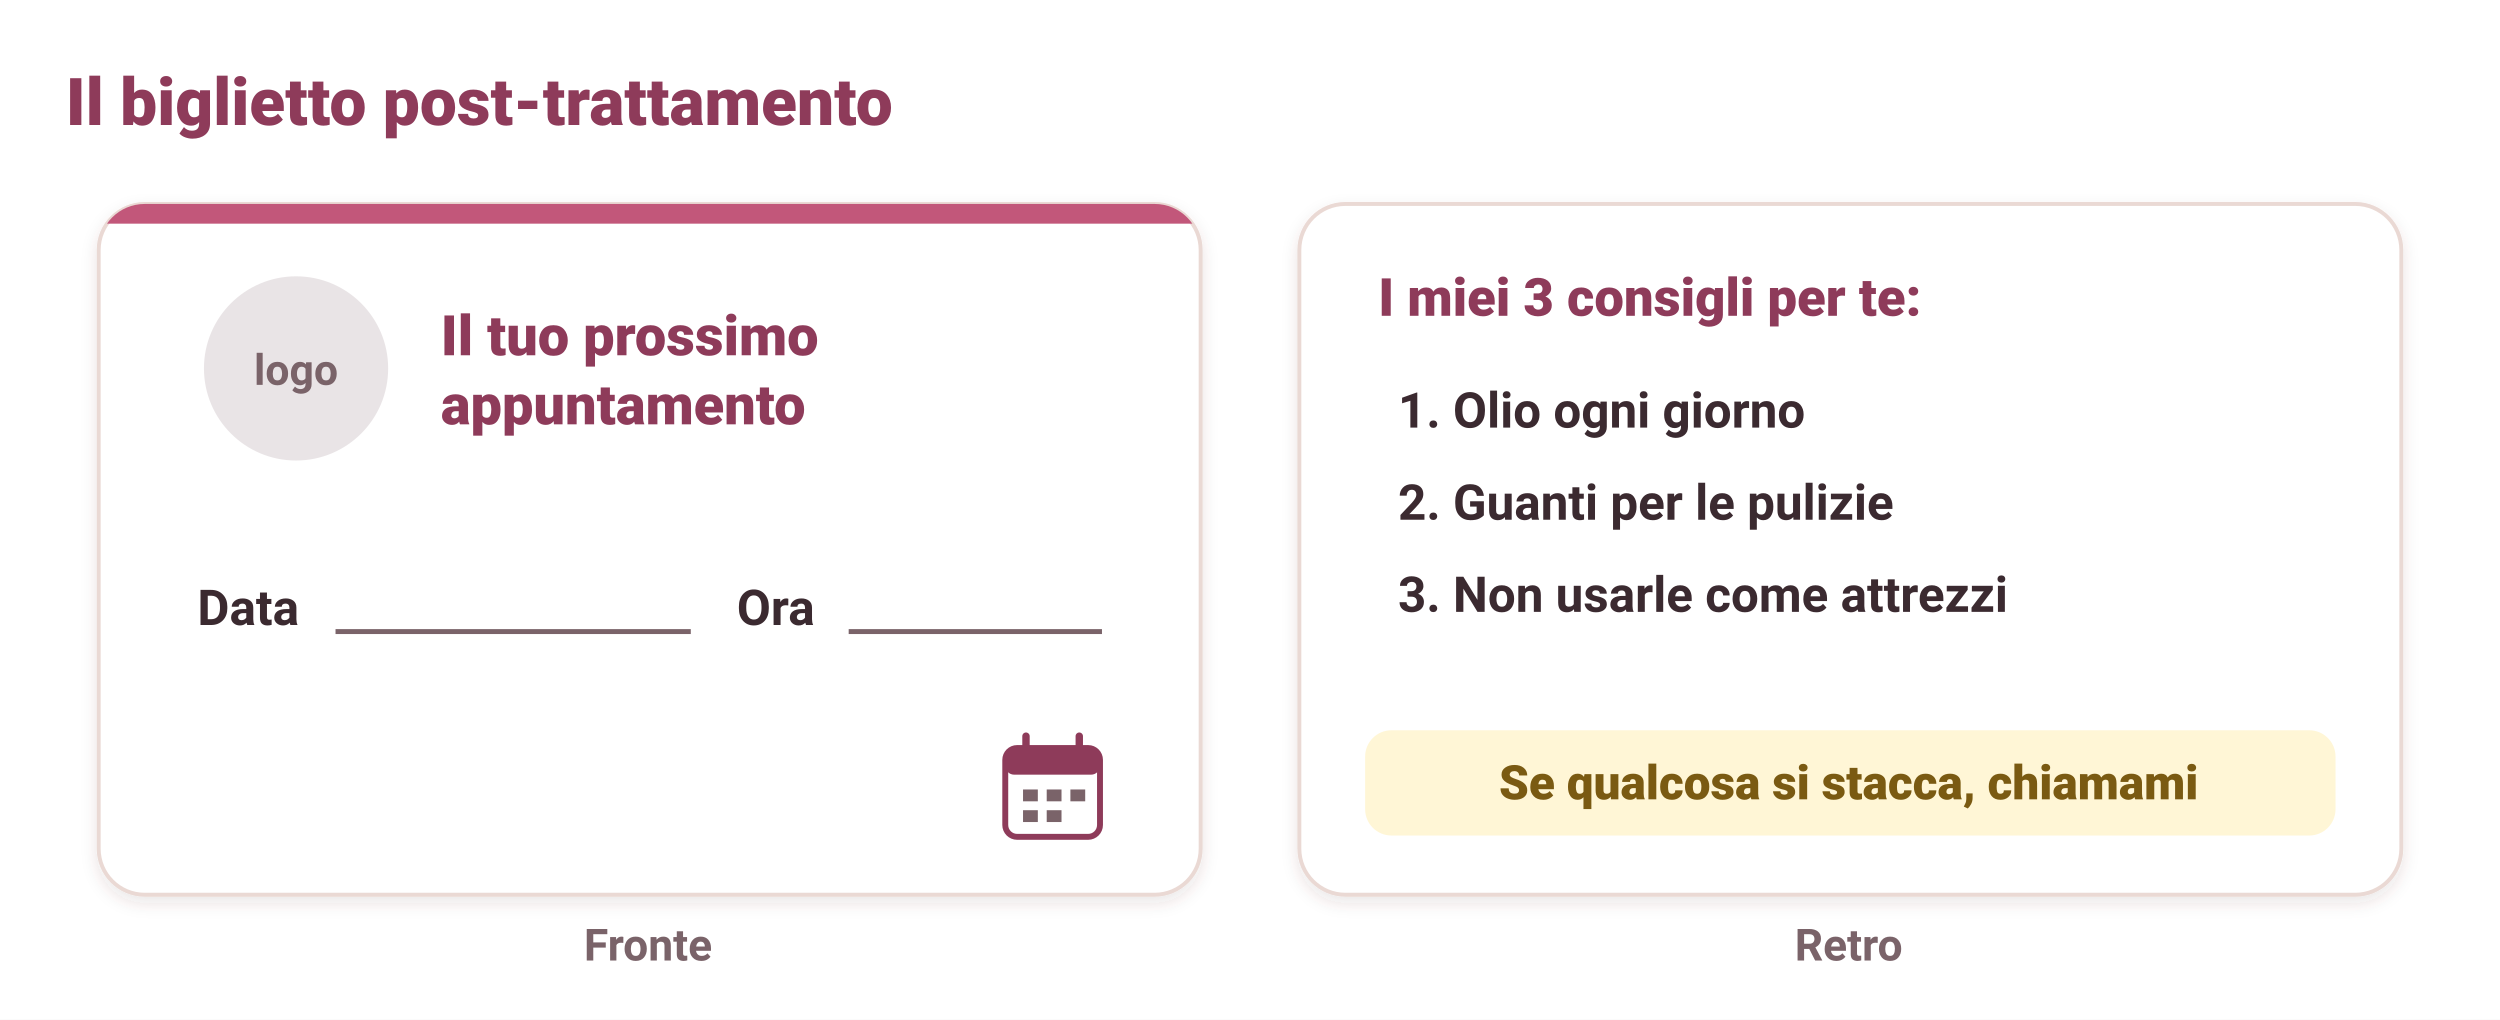
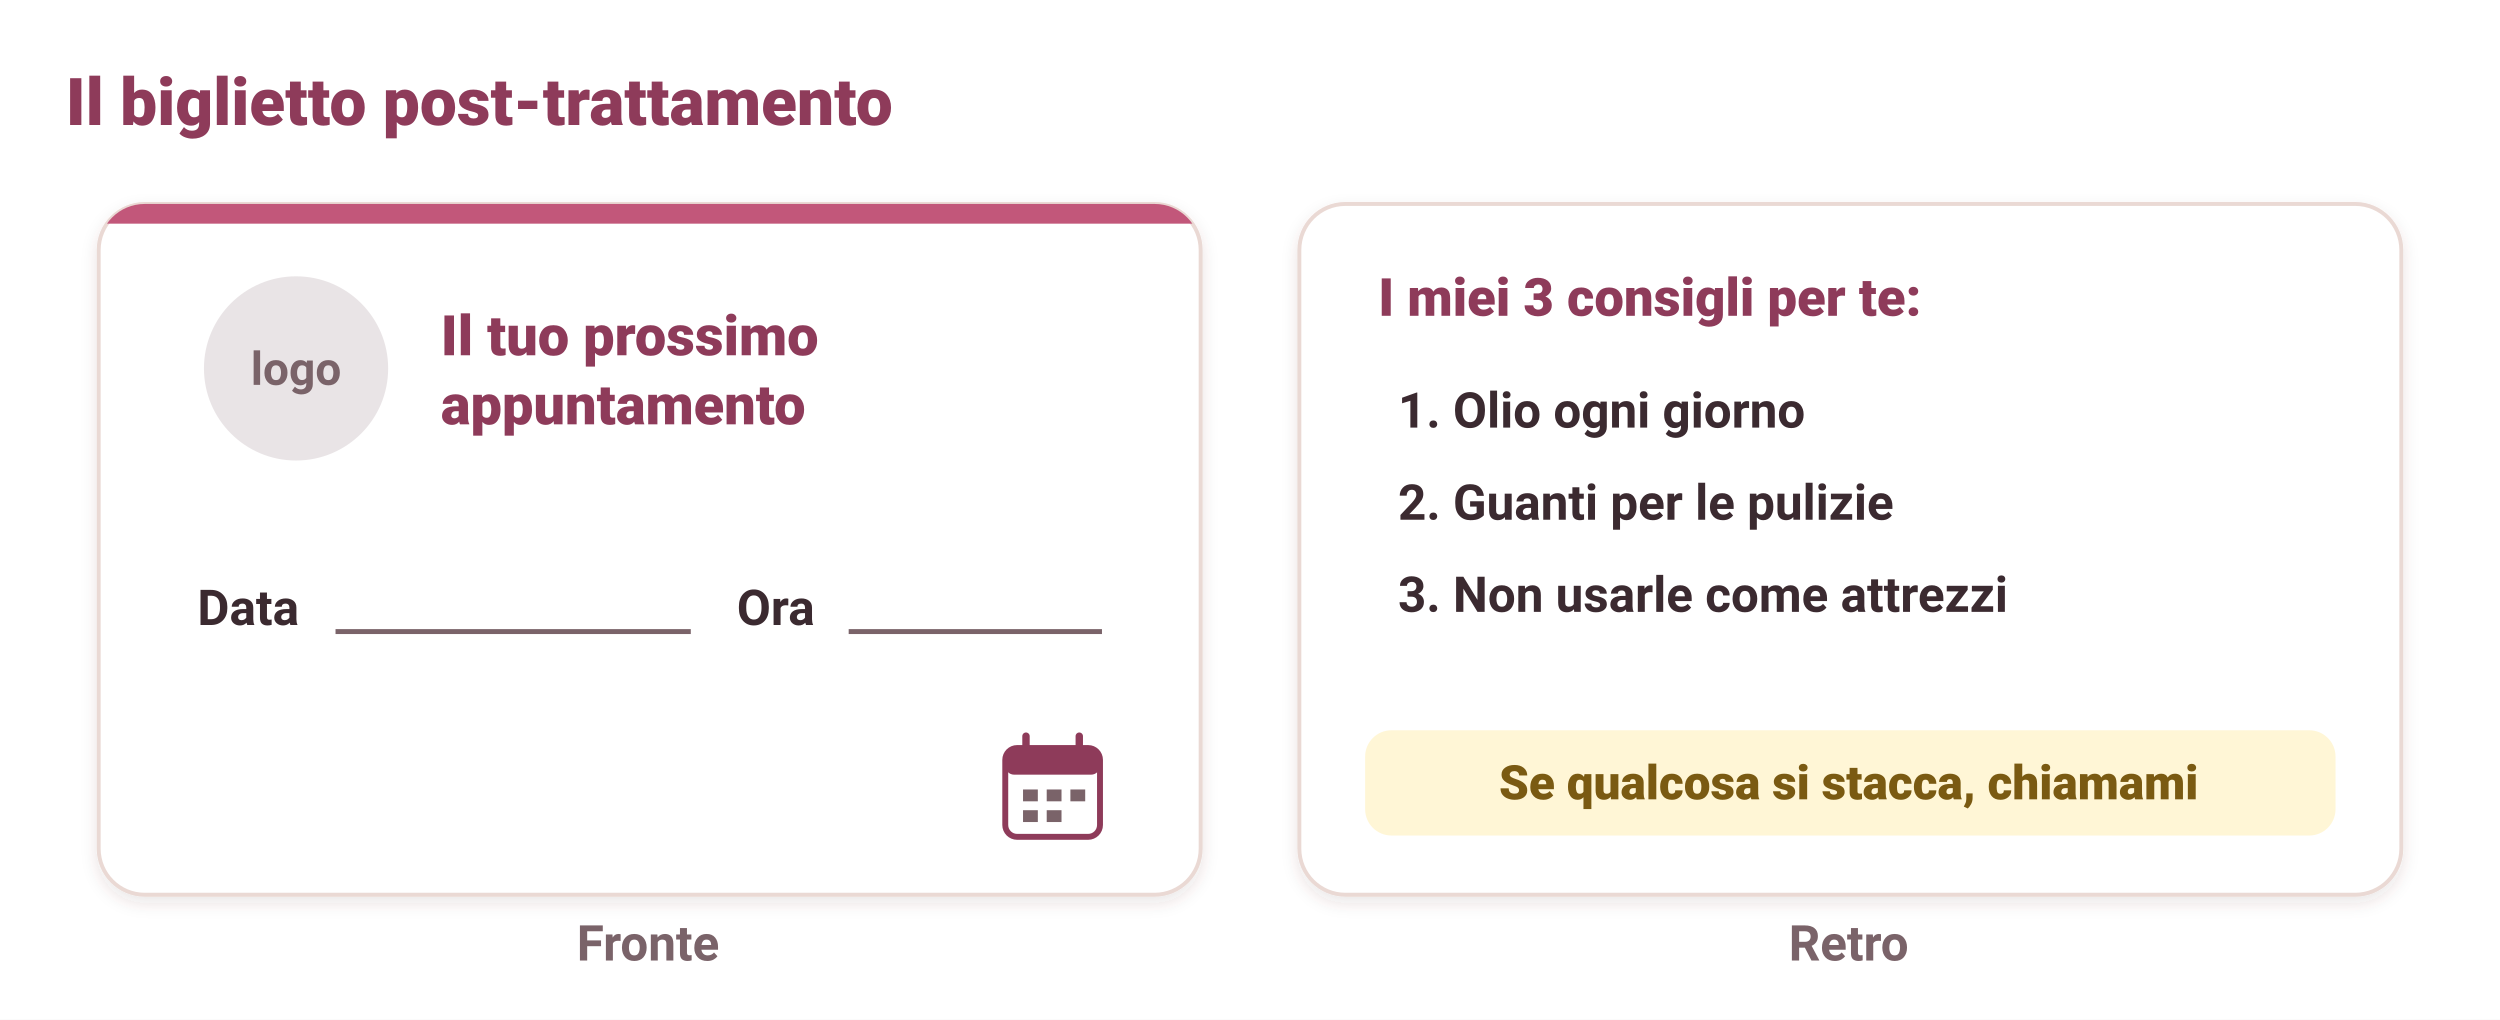
<svg xmlns="http://www.w3.org/2000/svg" viewBox="0 0 760 310" width="760" height="310" font-family="system-ui, -apple-system, 'Segoe UI', Roboto, Arial, sans-serif" role="img">
  <rect width="100%" height="100%" fill="#ffffff" />
  <defs>
    <marker id="ar" viewBox="0 0 10 10" refX="8" refY="5" markerWidth="7" markerHeight="7" orient="auto-start-reverse">
      <path d="M0,0 L10,5 L0,10 z" fill="#8e3b5a" />
    </marker>
    <marker id="arw" viewBox="0 0 10 10" refX="8" refY="5" markerWidth="7" markerHeight="7" orient="auto-start-reverse">
      <path d="M0,0 L10,5 L0,10 z" fill="#7a6369" />
    </marker>
    <marker id="ag" viewBox="0 0 10 10" refX="8" refY="5" markerWidth="7" markerHeight="7" orient="auto-start-reverse">
      <path d="M0,0 L10,5 L0,10 z" fill="#555555" />
    </marker>
    <marker id="are" viewBox="0 0 10 10" refX="8" refY="5" markerWidth="7" markerHeight="7" orient="auto-start-reverse">
      <path d="M0,0 L10,5 L0,10 z" fill="#c0392b" />
    </marker>
    <marker id="aro" viewBox="0 0 10 10" refX="8" refY="5" markerWidth="7" markerHeight="7" orient="auto-start-reverse">
      <path d="M0,0 L10,5 L0,10 z" fill="#2f8a5b" />
    </marker>
    <marker id="arwn" viewBox="0 0 10 10" refX="8" refY="5" markerWidth="7" markerHeight="7" orient="auto-start-reverse">
      <path d="M0,0 L10,5 L0,10 z" fill="#b7791f" />
    </marker>
    <marker id="arv" viewBox="0 0 10 10" refX="8" refY="5" markerWidth="7" markerHeight="7" orient="auto-start-reverse">
      <path d="M0,0 L10,5 L0,10 z" fill="#9a6be0" />
    </marker>
    <filter id="cSh" x="-10%" y="-10%" width="120%" height="130%">
      <feDropShadow dx="0" dy="2" stdDeviation="2.5" flood-color="#5a2a3a" flood-opacity=".12" />
    </filter>
  </defs>
  <text x="20.0" y="38.0" font-size="20" text-anchor="start" font-weight="800" fill="#8e3b5a">Il biglietto post-trattamento</text>
  <rect x="30.0" y="62.0" width="335.0" height="210.0" rx="14" fill="#fff" stroke="#ead9d4" stroke-width="1.2" filter="url(#cSh)" />
  <clipPath id="cc135">
    <rect x="30.0" y="62.0" width="335.0" height="210.0" rx="14" />
  </clipPath>
  <rect x="30.0" y="62.0" width="335.0" height="6.0" fill="#c2577a" clip-path="url(#cc135)" />
-   <text x="197.0" y="292.0" font-size="13.5" text-anchor="middle" font-weight="700" fill="#7a6369">Fronte</text>
+   <text x="197.0" y="292.0" font-size="15" text-anchor="middle" font-weight="700" fill="#7a6369">Fronte</text>
  <rect x="395.0" y="62.0" width="335.0" height="210.0" rx="14" fill="#fff" stroke="#ead9d4" stroke-width="1.2" filter="url(#cSh)" />
-   <text x="562.0" y="292.0" font-size="13.5" text-anchor="middle" font-weight="700" fill="#7a6369">Retro</text>
+   <text x="562.0" y="292.0" font-size="15" text-anchor="middle" font-weight="700" fill="#7a6369">Retro</text>
  <circle cx="90" cy="112" r="28" fill="#e9e4e6" />
-   <text x="90.0" y="117.0" font-size="13" text-anchor="middle" font-weight="700" fill="#7a6369">logo</text>
+   <text x="90.0" y="117.0" font-size="14" text-anchor="middle" font-weight="700" fill="#7a6369">logo</text>
  <text x="134.0" y="108.0" font-size="17" text-anchor="start" font-weight="800" fill="#8e3b5a">Il tuo prossimo</text>
  <text x="134.0" y="129.0" font-size="17" text-anchor="start" font-weight="800" fill="#8e3b5a">appuntamento</text>
  <text x="60.0" y="190.0" font-size="15" text-anchor="start" font-weight="700" fill="#3b2a30">Data</text>
  <line x1="102" y1="192" x2="210" y2="192" stroke="#7a6369" stroke-width="1.5" />
  <text x="224.0" y="190.0" font-size="15" text-anchor="start" font-weight="700" fill="#3b2a30">Ora</text>
  <line x1="258" y1="192" x2="335" y2="192" stroke="#7a6369" stroke-width="1.5" />
  <g transform="translate(320.0,240.0) scale(0.900)">
    <rect x="-16" y="-14" width="32" height="30" rx="4" fill="#fff" stroke="#8e3b5a" stroke-width="2" />
    <rect x="-16" y="-14" width="32" height="9" rx="3" fill="#8e3b5a" />
    <line x1="-9" y1="-18" x2="-9" y2="-10" stroke="#8e3b5a" stroke-width="2.5" stroke-linecap="round" />
    <line x1="9" y1="-18" x2="9" y2="-10" stroke="#8e3b5a" stroke-width="2.5" stroke-linecap="round" />
    <g fill="#7a6369">
      <rect x="-10" y="0" width="5" height="4" />
      <rect x="-2" y="0" width="5" height="4" />
      <rect x="6" y="0" width="5" height="4" />
      <rect x="-10" y="7" width="5" height="4" />
      <rect x="-2" y="7" width="5" height="4" />
    </g>
  </g>
  <text x="419.0" y="96.0" font-size="16" text-anchor="start" font-weight="800" fill="#8e3b5a">I miei 3 consigli per te:</text>
  <text x="425.0" y="130.0" font-size="15" text-anchor="start" font-weight="600" fill="#3b2a30">1. Olio ogni giorno</text>
  <text x="425.0" y="158.0" font-size="15" text-anchor="start" font-weight="600" fill="#3b2a30">2. Guanti per le pulizie</text>
  <text x="425.0" y="186.0" font-size="15" text-anchor="start" font-weight="600" fill="#3b2a30">3. Non usarle come attrezzi</text>
  <rect x="415" y="222" width="295" height="32" rx="8" fill="#fff6d6" />
  <text x="562.0" y="243.0" font-size="14.5" text-anchor="middle" font-weight="800" fill="#7a5a12">Se qualcosa si stacca, chiamami</text>
</svg>
